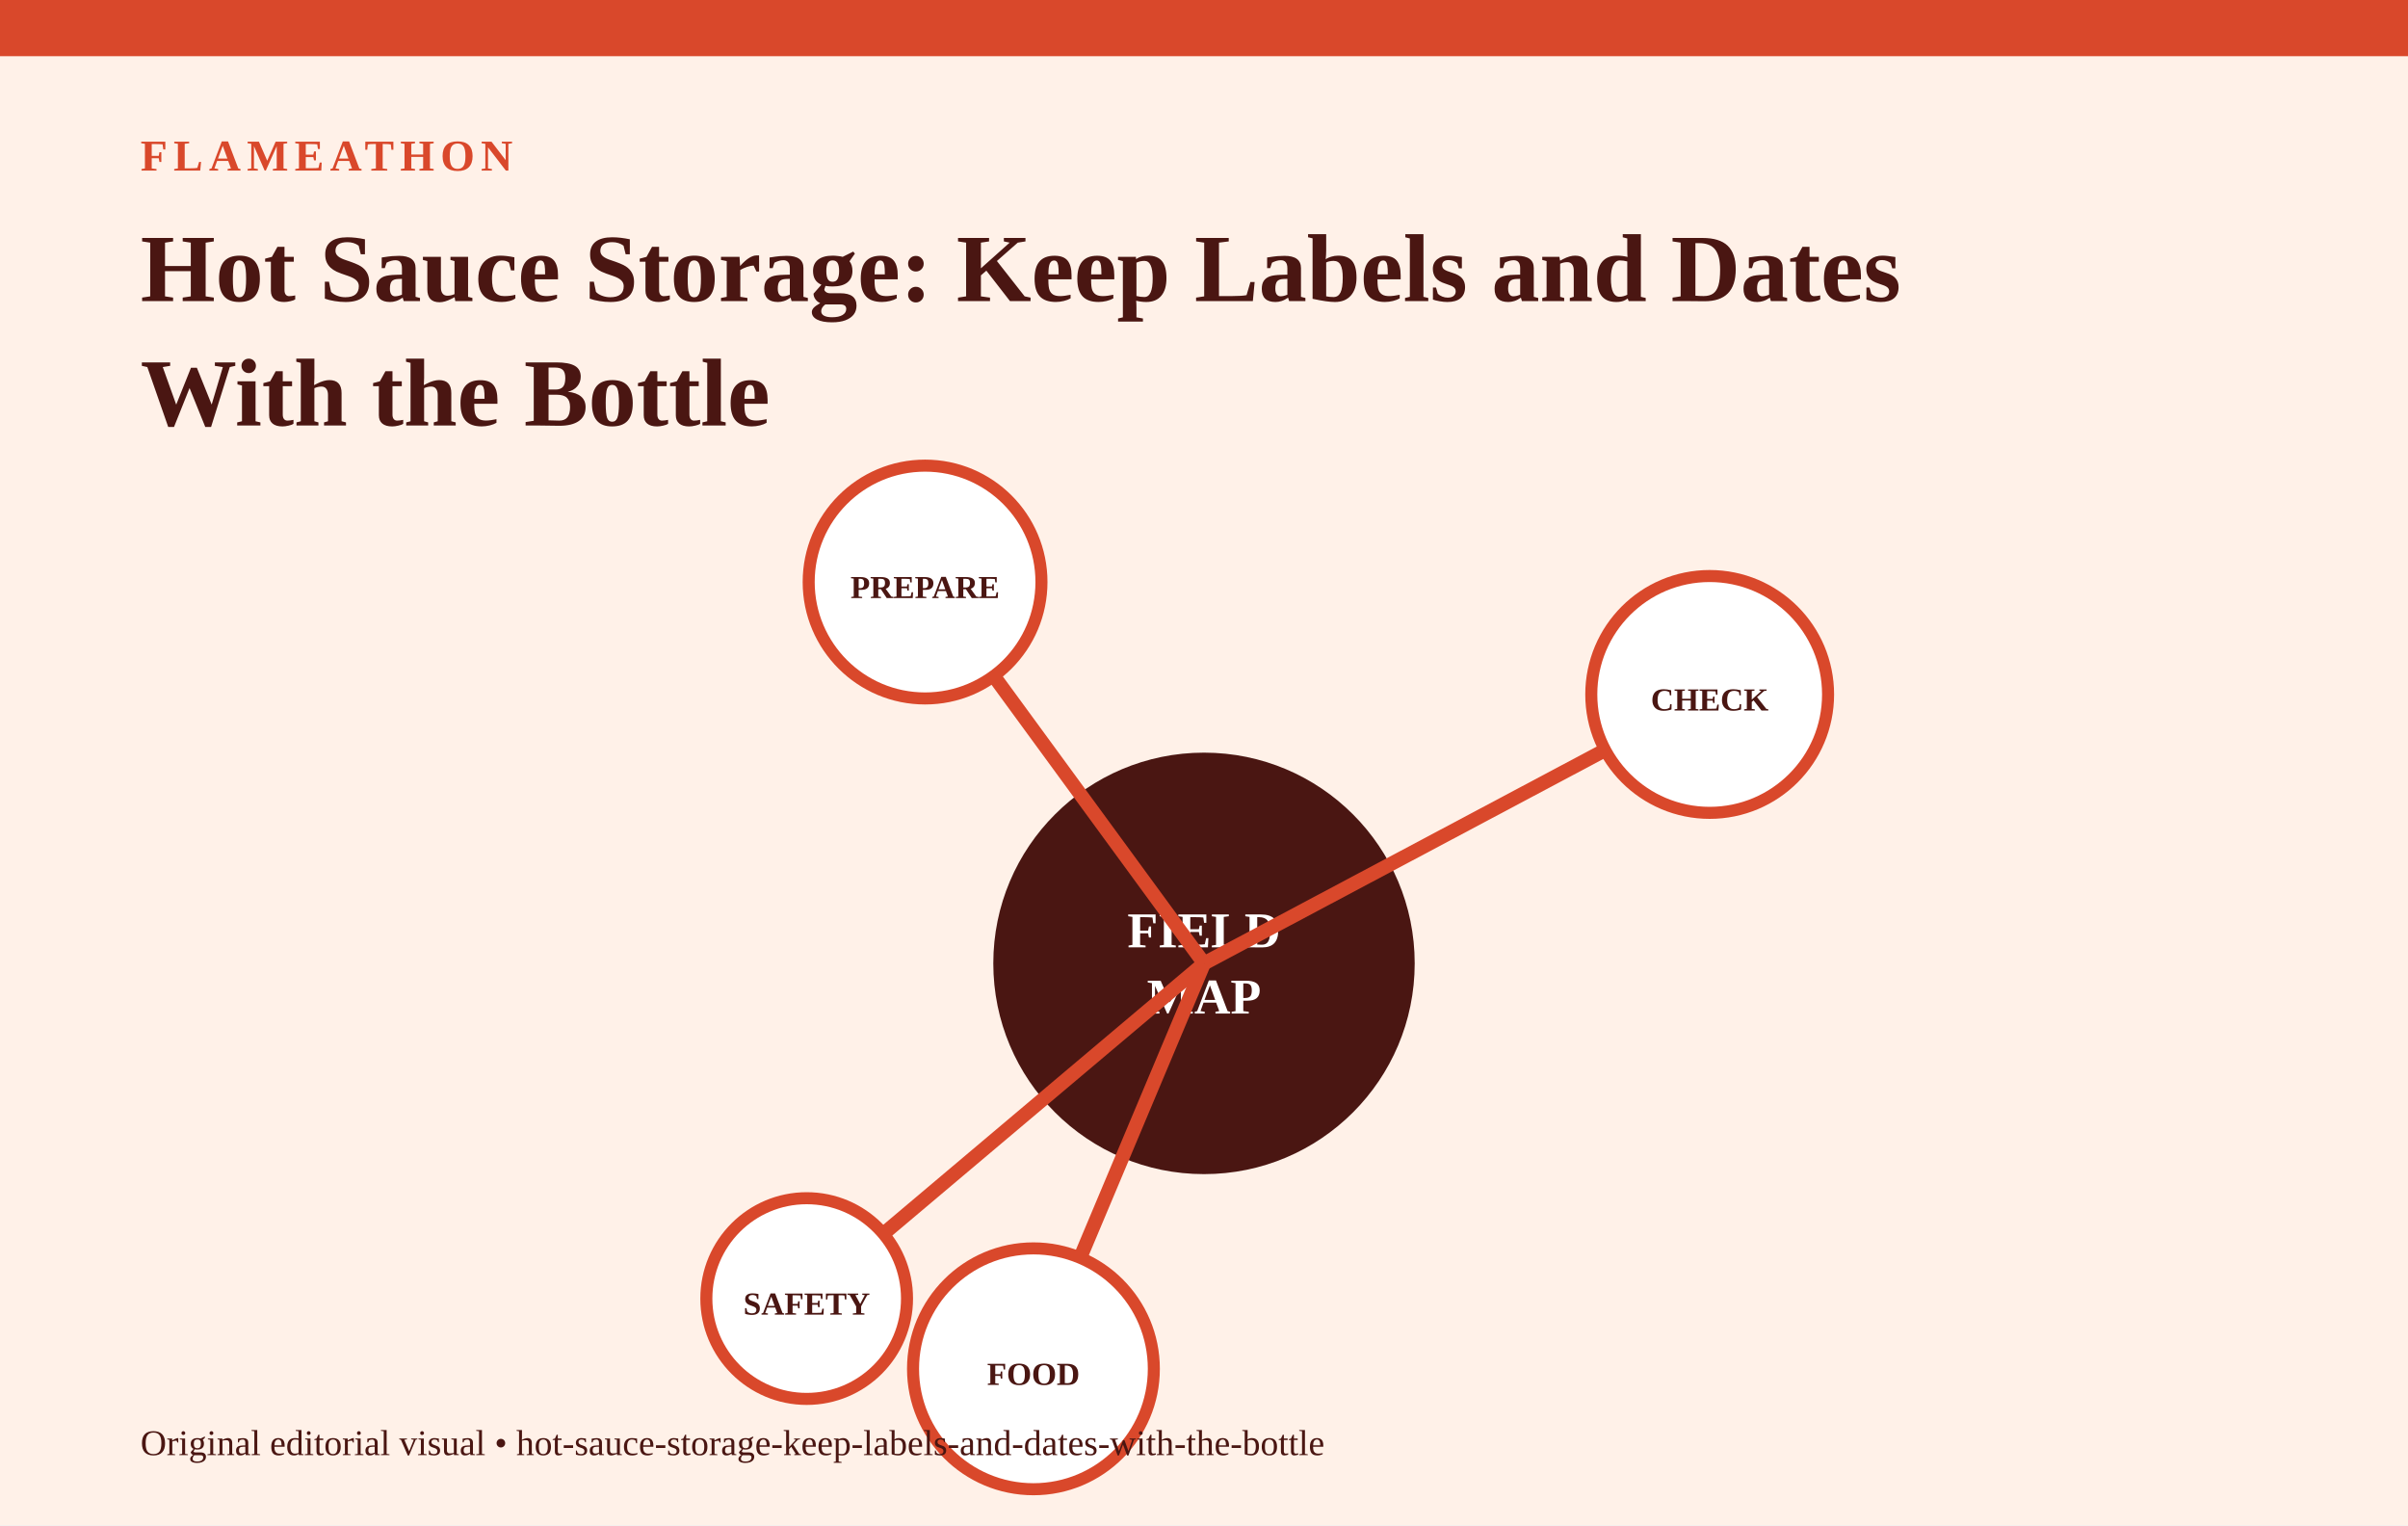
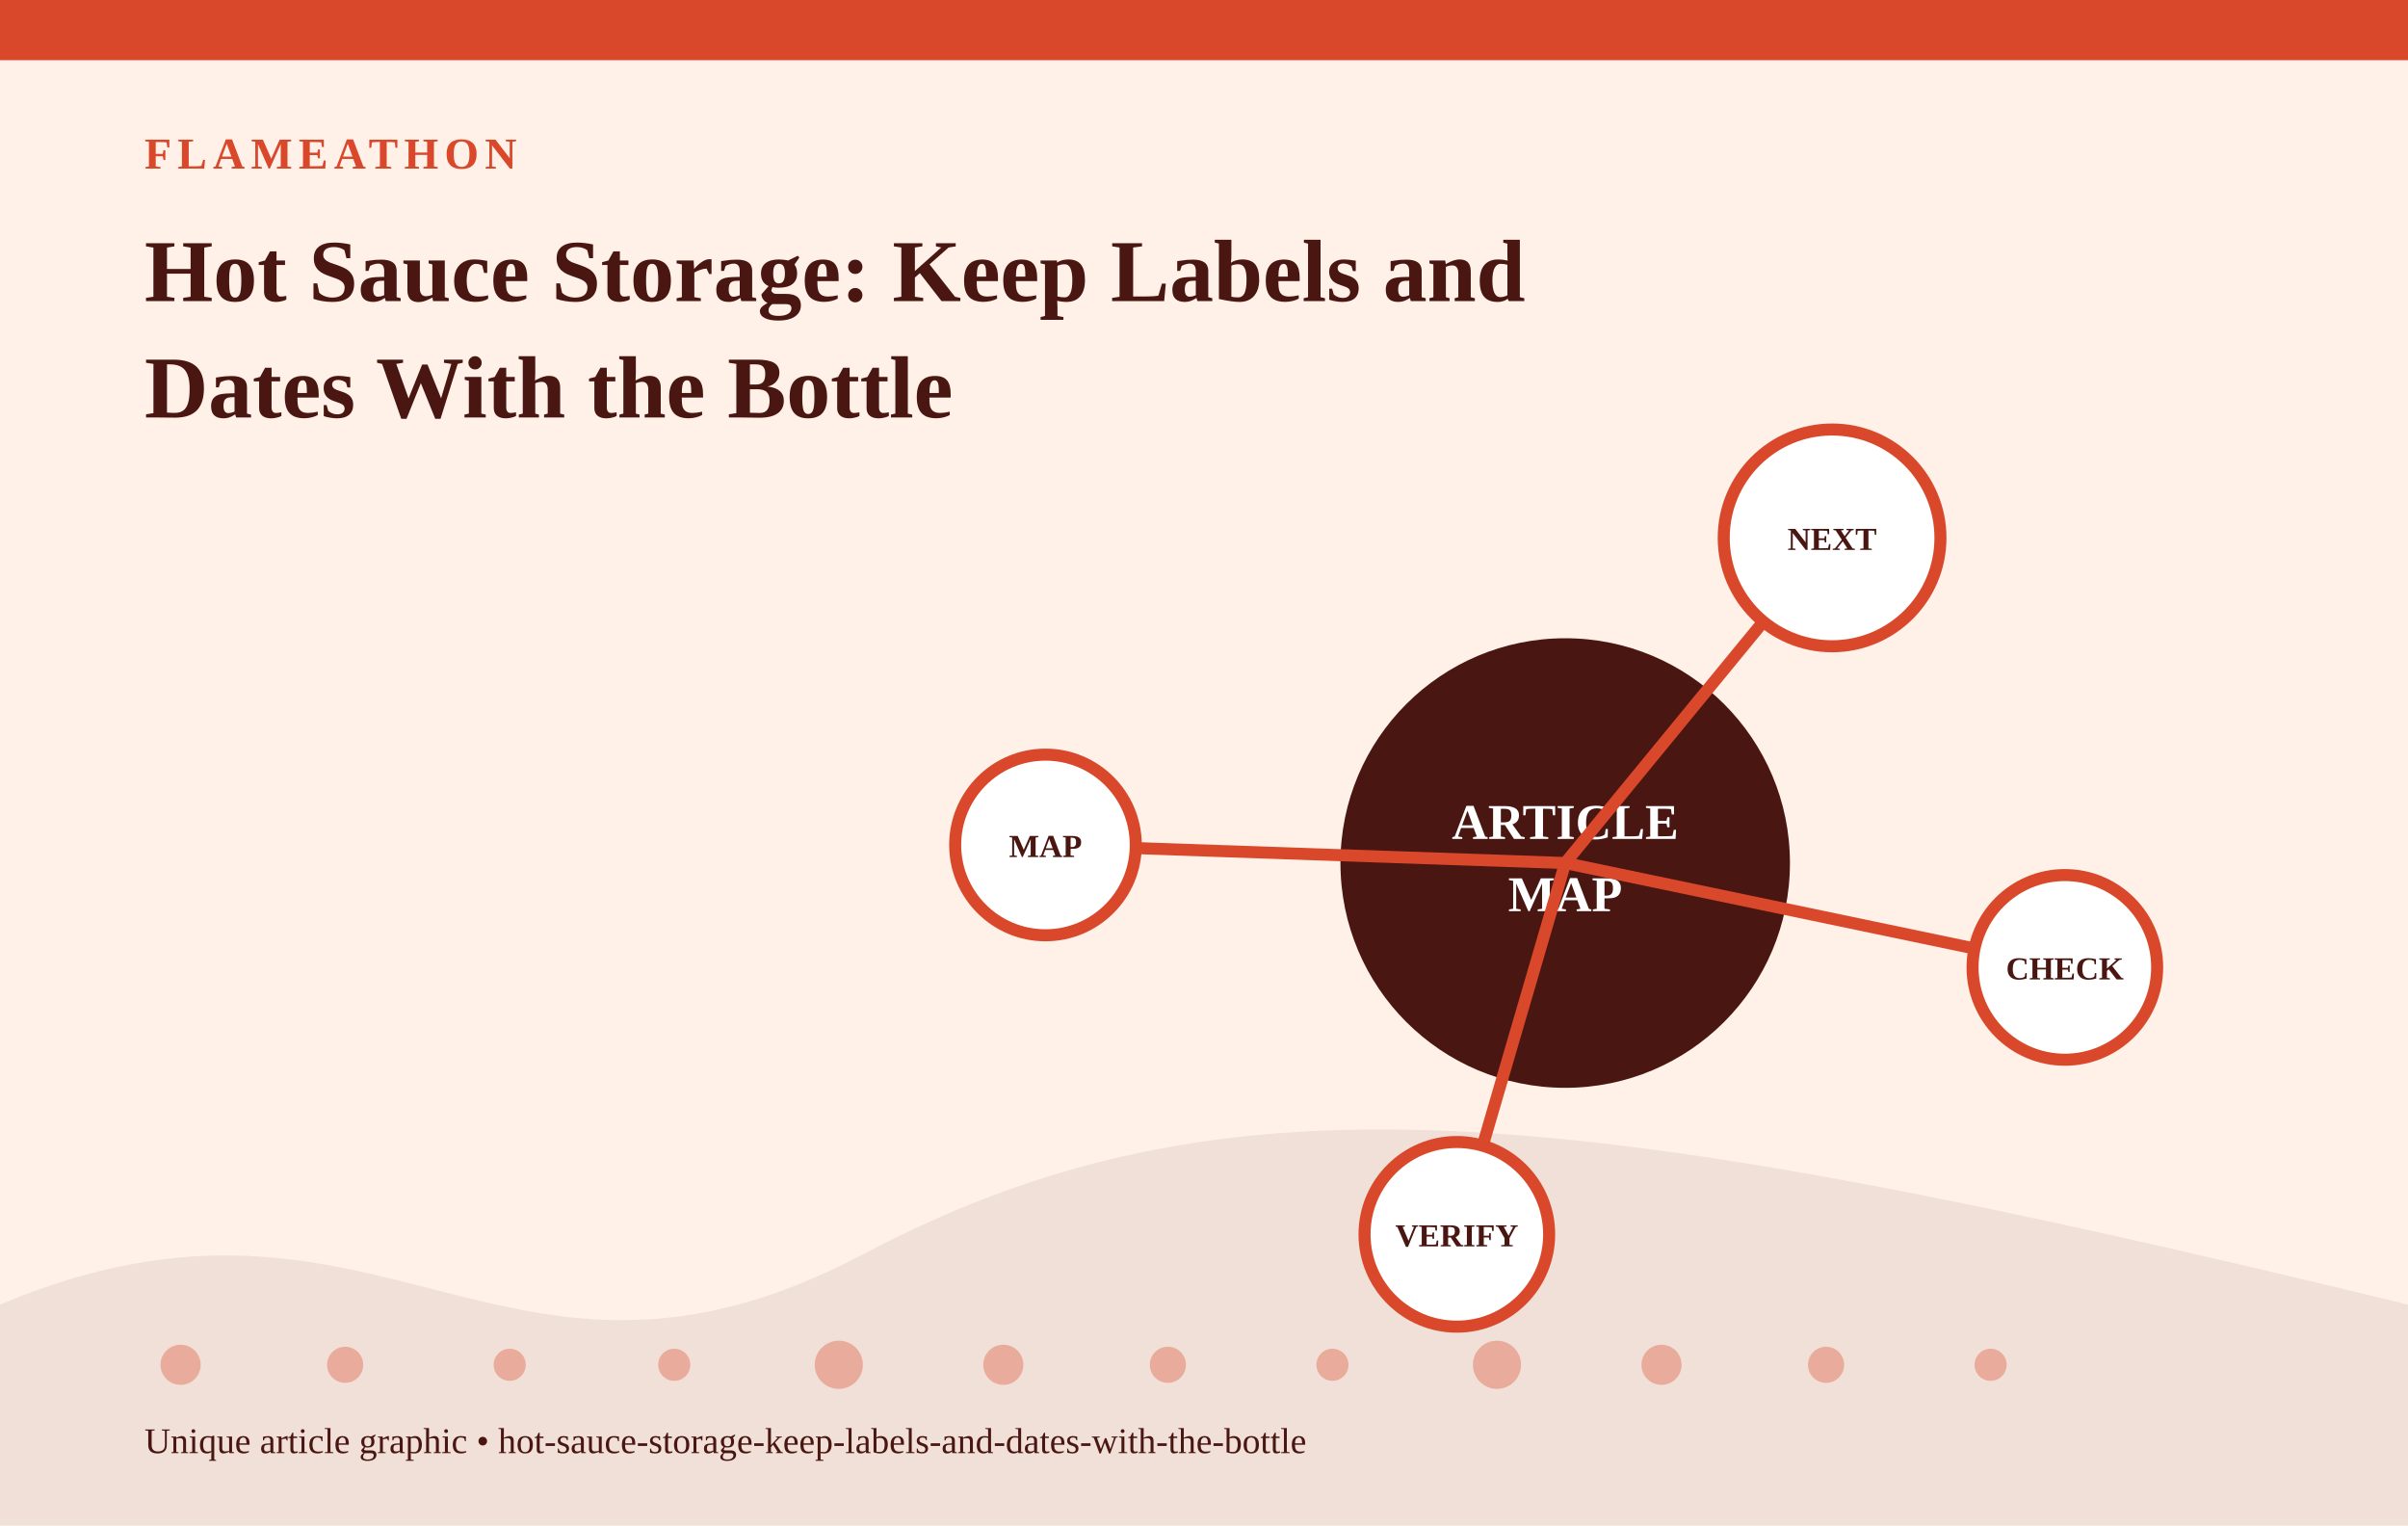
- <svg xmlns="http://www.w3.org/2000/svg" width="1200" height="760" viewBox="0 0 1200 760" role="img" aria-labelledby="t d">
-   <rect width="1200" height="760" fill="#FFF1E8" />
-   <rect width="1200" height="28" fill="#D9482B" />
-   <text x="70" y="85" fill="#D9482B" font-size="22" font-weight="700" letter-spacing="3">FLAMEATHON</text>
-   <text x="70" y="150" fill="#4A1612" font-size="48" font-weight="700">Hot Sauce Storage: Keep Labels and Dates</text>
-   <text x="70" y="212" fill="#4A1612" font-size="48" font-weight="700">With the Bottle</text>
-   <circle cx="600" cy="480" r="105" fill="#4A1612" />
-   <text x="600" y="472" text-anchor="middle" fill="white" font-size="25" font-weight="700">FIELD</text>
-   <text x="600" y="505" text-anchor="middle" fill="white" font-size="25" font-weight="700">MAP</text>
-   <g>
-     <line x1="600" y1="480" x2="515" y2="682" stroke="#D9482B" stroke-width="7" />
-     <circle cx="515" cy="682" r="60" fill="white" stroke="#D9482B" stroke-width="6" />
-     <text x="515" y="690" text-anchor="middle" fill="#4A1612" font-size="16" font-weight="700">FOOD</text>
-   </g>
-   <g>
-     <line x1="600" y1="480" x2="402" y2="647" stroke="#D9482B" stroke-width="7" />
-     <circle cx="402" cy="647" r="50" fill="white" stroke="#D9482B" stroke-width="6" />
-     <text x="402" y="655" text-anchor="middle" fill="#4A1612" font-size="16" font-weight="700">SAFETY</text>
-   </g>
-   <g>
-     <line x1="600" y1="480" x2="461" y2="290" stroke="#D9482B" stroke-width="7" />
-     <circle cx="461" cy="290" r="58" fill="white" stroke="#D9482B" stroke-width="6" />
-     <text x="461" y="298" text-anchor="middle" fill="#4A1612" font-size="16" font-weight="700">PREPARE</text>
-   </g>
-   <g>
-     <line x1="600" y1="480" x2="852" y2="346" stroke="#D9482B" stroke-width="7" />
-     <circle cx="852" cy="346" r="59" fill="white" stroke="#D9482B" stroke-width="6" />
-     <text x="852" y="354" text-anchor="middle" fill="#4A1612" font-size="16" font-weight="700">CHECK</text>
-   </g>
-   <text x="70" y="725" fill="#4A1612" font-size="18">Original editorial visual • hot-sauce-storage-keep-labels-and-dates-with-the-bottle</text>
+ <svg xmlns="http://www.w3.org/2000/svg" width="1200" height="760" viewBox="0 0 1200 760" role="img" aria-labelledby="title desc">
+   <rect width="1200" height="760" fill="#fff1e8" />
+   <rect width="1200" height="30" fill="#d9482b" />
+   <path d="M0 650 C190 570 250 720 430 625 S780 548 1200 650 L1200 760 L0 760 Z" fill="#4a1612" opacity="0.08" />
+   <text x="72" y="84" fill="#d9482b" font-size="22" font-weight="800" letter-spacing="3">FLAMEATHON</text>
+   <text x="72" y="150" fill="#4a1612" font-size="44" font-weight="800">Hot Sauce Storage: Keep Labels and</text>
+   <text x="72" y="208" fill="#4a1612" font-size="44" font-weight="800">Dates With the Bottle</text>
+   <circle cx="780" cy="430" r="112" fill="#4a1612" />
+   <text x="780" y="418" text-anchor="middle" fill="white" font-size="25" font-weight="800">ARTICLE</text>
+   <text x="780" y="454" text-anchor="middle" fill="white" font-size="25" font-weight="800">MAP</text>
+   <line x1="780" y1="430" x2="1029" y2="482" stroke="#d9482b" stroke-width="6" />
+   <circle cx="1029" cy="482" r="46" fill="white" stroke="#d9482b" stroke-width="6" />
+   <text x="1029" y="488" text-anchor="middle" fill="#4a1612" font-size="16" font-weight="800">CHECK</text>
+   <line x1="780" y1="430" x2="726" y2="615" stroke="#d9482b" stroke-width="6" />
+   <circle cx="726" cy="615" r="46" fill="white" stroke="#d9482b" stroke-width="6" />
+   <text x="726" y="621" text-anchor="middle" fill="#4a1612" font-size="16" font-weight="800">VERIFY</text>
+   <line x1="780" y1="430" x2="521" y2="421" stroke="#d9482b" stroke-width="6" />
+   <circle cx="521" cy="421" r="45" fill="white" stroke="#d9482b" stroke-width="6" />
+   <text x="521" y="427" text-anchor="middle" fill="#4a1612" font-size="16" font-weight="800">MAP</text>
+   <line x1="780" y1="430" x2="913" y2="268" stroke="#d9482b" stroke-width="6" />
+   <circle cx="913" cy="268" r="54" fill="white" stroke="#d9482b" stroke-width="6" />
+   <text x="913" y="274" text-anchor="middle" fill="#4a1612" font-size="16" font-weight="800">NEXT</text>
+   <circle cx="90" cy="680" r="10" fill="#d9482b" opacity="0.35" />
+   <circle cx="172" cy="680" r="9" fill="#d9482b" opacity="0.35" />
+   <circle cx="254" cy="680" r="8" fill="#d9482b" opacity="0.35" />
+   <circle cx="336" cy="680" r="8" fill="#d9482b" opacity="0.35" />
+   <circle cx="418" cy="680" r="12" fill="#d9482b" opacity="0.35" />
+   <circle cx="500" cy="680" r="10" fill="#d9482b" opacity="0.35" />
+   <circle cx="582" cy="680" r="9" fill="#d9482b" opacity="0.35" />
+   <circle cx="664" cy="680" r="8" fill="#d9482b" opacity="0.35" />
+   <circle cx="746" cy="680" r="12" fill="#d9482b" opacity="0.35" />
+   <circle cx="828" cy="680" r="10" fill="#d9482b" opacity="0.35" />
+   <circle cx="910" cy="680" r="9" fill="#d9482b" opacity="0.35" />
+   <circle cx="992" cy="680" r="8" fill="#d9482b" opacity="0.35" />
+   <text x="72" y="724" fill="#4a1612" font-size="18">Unique article graphic • hot-sauce-storage-keep-labels-and-dates-with-the-bottle</text>
</svg>
